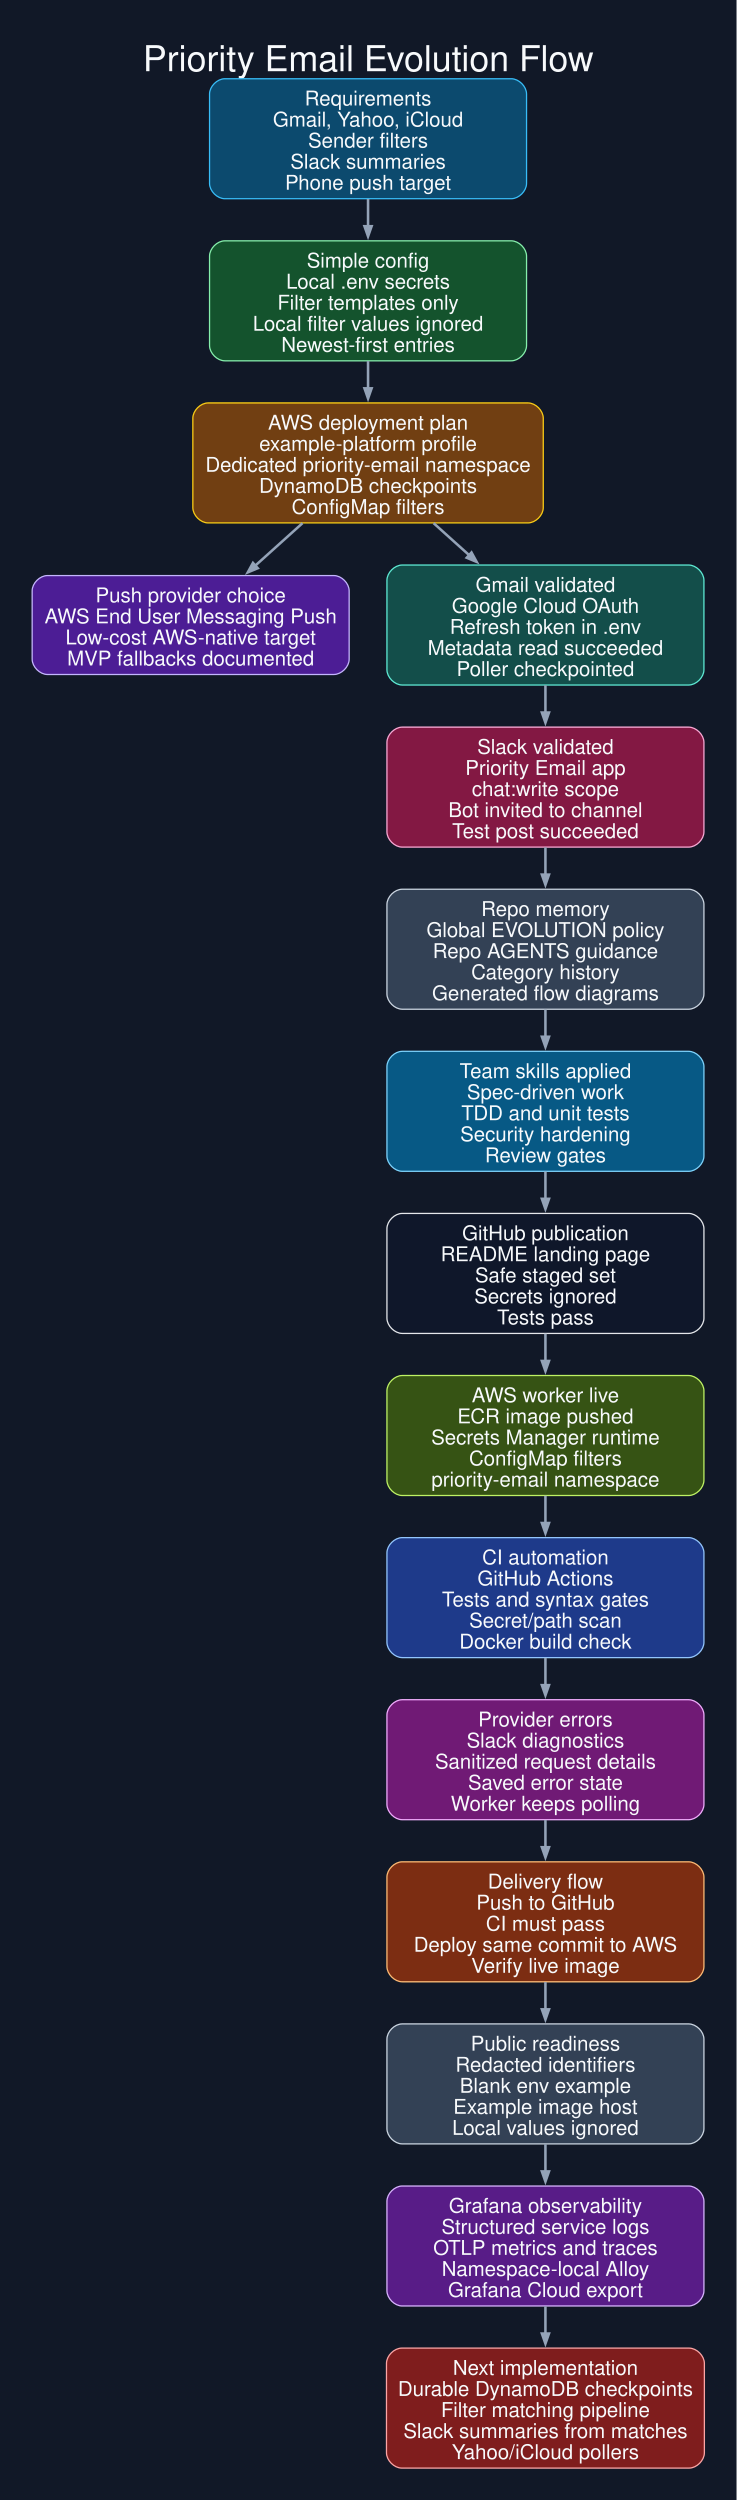
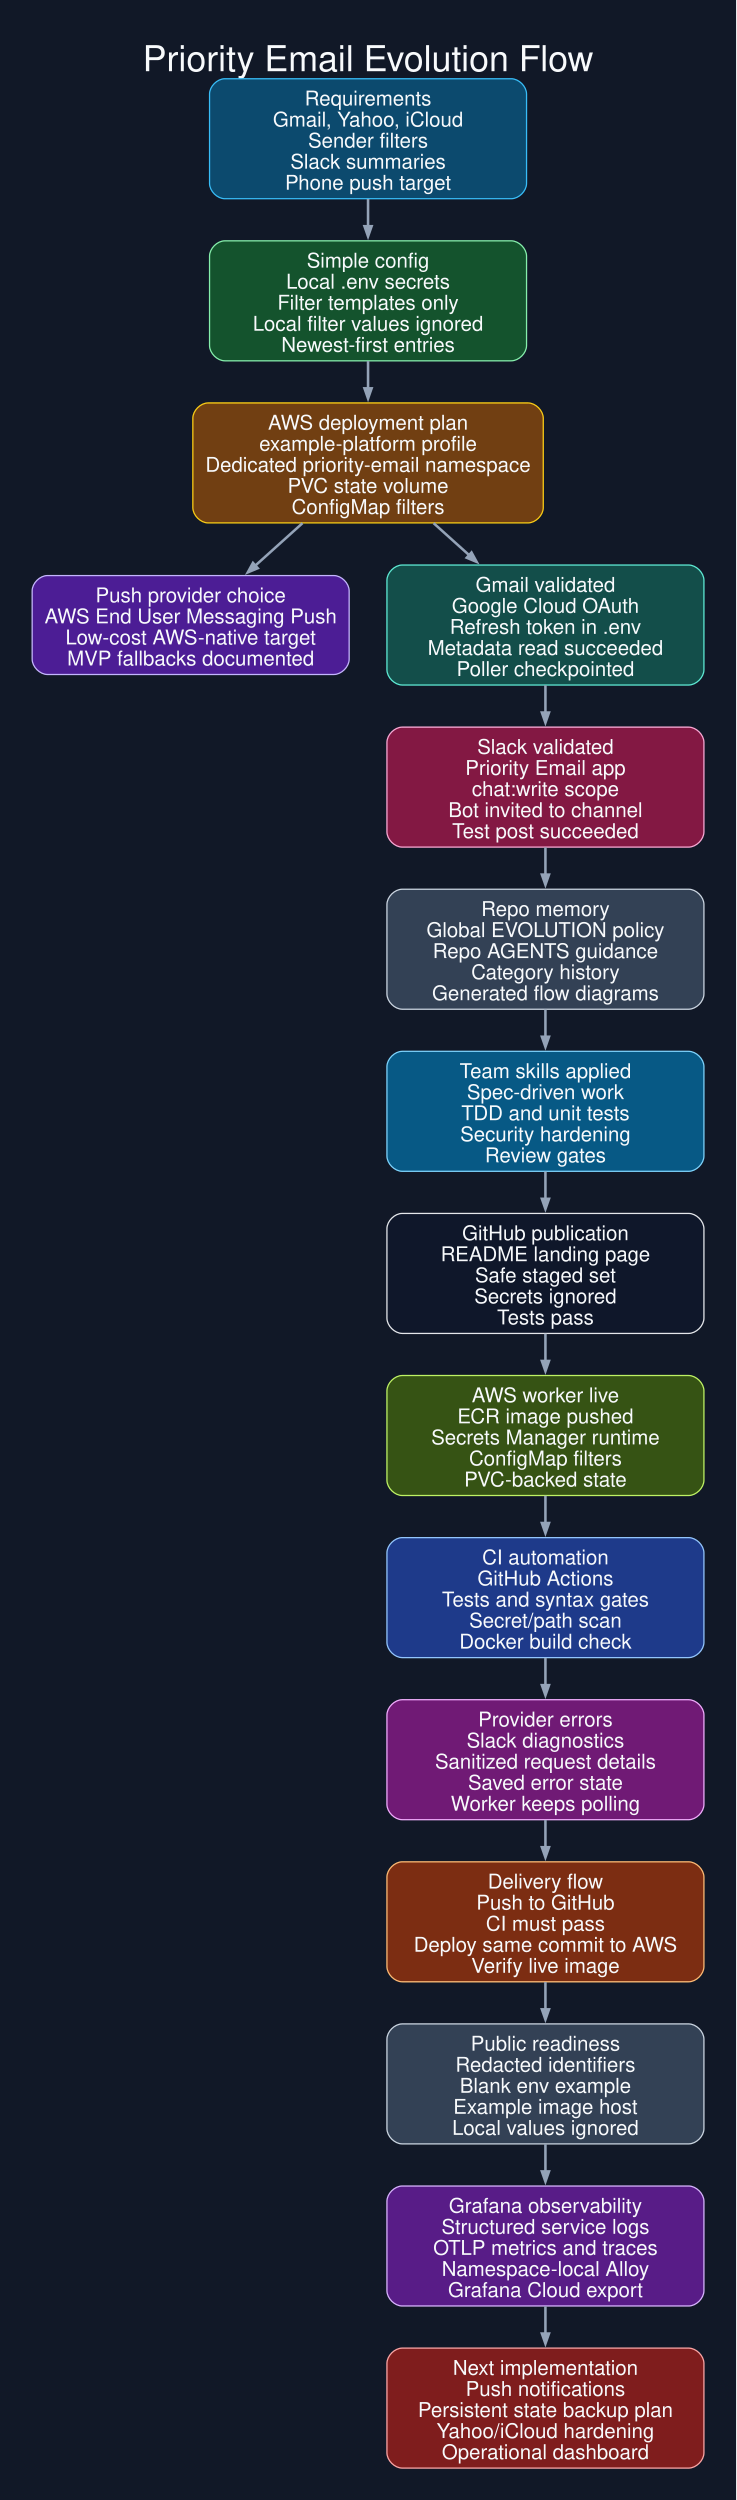
<svg xmlns="http://www.w3.org/2000/svg" width="577pt" height="1959pt" viewBox="0.00 0.00 577.00 1959.00">
  <g id="graph0" class="graph" transform="scale(1 1) rotate(0) translate(25.2 1934)">
-     <polygon fill="#111827" stroke="none" points="-25.2,25.2 -25.2,-1934 551.95,-1934 551.95,25.2 -25.2,25.2" />
-     <text xml:space="preserve" text-anchor="middle" x="263.37" y="-1878.2" font-family="Helvetica,sans-Serif" font-size="28.00" fill="#f8fafc">Priority Email Evolution Flow</text>
+     <polygon fill="#111827" stroke="none" points="-25.2,25.2 -25.2,-1934 551.6,-1934 551.6,25.2 -25.2,25.2" />
+     <text xml:space="preserve" text-anchor="middle" x="263.2" y="-1878.2" font-family="Helvetica,sans-Serif" font-size="28.00" fill="#f8fafc">Priority Email Evolution Flow</text>
    <g id="node1" class="node">
      <path fill="#0c4a6e" stroke="#38bdf8" d="M375.4,-1872.3C375.4,-1872.3 151,-1872.3 151,-1872.3 145,-1872.3 139,-1866.3 139,-1860.3 139,-1860.3 139,-1790.28 139,-1790.28 139,-1784.28 145,-1778.28 151,-1778.28 151,-1778.28 375.4,-1778.28 375.4,-1778.28 381.4,-1778.28 387.4,-1784.28 387.4,-1790.28 387.4,-1790.28 387.4,-1860.3 387.4,-1860.3 387.4,-1866.3 381.4,-1872.3 375.4,-1872.3" />
      <text xml:space="preserve" text-anchor="middle" x="263.2" y="-1851.34" font-family="Helvetica,sans-Serif" font-size="16.00" fill="#f8fafc">Requirements</text>
      <text xml:space="preserve" text-anchor="middle" x="263.2" y="-1834.84" font-family="Helvetica,sans-Serif" font-size="16.00" fill="#f8fafc">Gmail, Yahoo, iCloud</text>
      <text xml:space="preserve" text-anchor="middle" x="263.2" y="-1818.34" font-family="Helvetica,sans-Serif" font-size="16.00" fill="#f8fafc">Sender filters</text>
      <text xml:space="preserve" text-anchor="middle" x="263.2" y="-1801.84" font-family="Helvetica,sans-Serif" font-size="16.00" fill="#f8fafc">Slack summaries</text>
      <text xml:space="preserve" text-anchor="middle" x="263.2" y="-1785.34" font-family="Helvetica,sans-Serif" font-size="16.00" fill="#f8fafc">Phone push target</text>
    </g>
    <g id="node2" class="node">
      <path fill="#14532d" stroke="#86efac" d="M375.4,-1745.28C375.4,-1745.28 151,-1745.28 151,-1745.28 145,-1745.28 139,-1739.28 139,-1733.28 139,-1733.28 139,-1663.26 139,-1663.26 139,-1657.26 145,-1651.26 151,-1651.26 151,-1651.26 375.4,-1651.26 375.4,-1651.26 381.4,-1651.26 387.4,-1657.26 387.4,-1663.26 387.4,-1663.26 387.4,-1733.28 387.4,-1733.28 387.4,-1739.28 381.4,-1745.28 375.4,-1745.28" />
      <text xml:space="preserve" text-anchor="middle" x="263.2" y="-1724.32" font-family="Helvetica,sans-Serif" font-size="16.00" fill="#f8fafc">Simple config</text>
      <text xml:space="preserve" text-anchor="middle" x="263.2" y="-1707.82" font-family="Helvetica,sans-Serif" font-size="16.00" fill="#f8fafc">Local .env secrets</text>
      <text xml:space="preserve" text-anchor="middle" x="263.2" y="-1691.32" font-family="Helvetica,sans-Serif" font-size="16.00" fill="#f8fafc">Filter templates only</text>
      <text xml:space="preserve" text-anchor="middle" x="263.2" y="-1674.82" font-family="Helvetica,sans-Serif" font-size="16.00" fill="#f8fafc">Local filter values ignored</text>
      <text xml:space="preserve" text-anchor="middle" x="263.2" y="-1658.32" font-family="Helvetica,sans-Serif" font-size="16.00" fill="#f8fafc">Newest-first entries</text>
    </g>
    <g id="edge1" class="edge">
      <path fill="none" stroke="#94a3b8" stroke-width="2" d="M263.2,-1778.09C263.2,-1771.07 263.2,-1763.76 263.2,-1756.53" />
      <polygon fill="#94a3b8" stroke="#94a3b8" stroke-width="2" points="266,-1756.72 263.2,-1748.72 260.4,-1756.72 266,-1756.72" />
    </g>
    <g id="node3" class="node">
      <path fill="#713f12" stroke="#facc15" d="M388.5,-1618.26C388.5,-1618.26 137.9,-1618.26 137.9,-1618.26 131.9,-1618.26 125.91,-1612.26 125.91,-1606.26 125.91,-1606.26 125.91,-1536.24 125.91,-1536.24 125.91,-1530.24 131.91,-1524.24 137.91,-1524.24 137.91,-1524.24 388.5,-1524.24 388.5,-1524.24 394.5,-1524.24 400.5,-1530.24 400.5,-1536.24 400.5,-1536.24 400.5,-1606.26 400.5,-1606.26 400.5,-1612.26 394.5,-1618.26 388.5,-1618.26" />
      <text xml:space="preserve" text-anchor="middle" x="263.2" y="-1597.3" font-family="Helvetica,sans-Serif" font-size="16.00" fill="#f8fafc">AWS deployment plan</text>
      <text xml:space="preserve" text-anchor="middle" x="263.2" y="-1580.8" font-family="Helvetica,sans-Serif" font-size="16.00" fill="#f8fafc">example-platform profile</text>
      <text xml:space="preserve" text-anchor="middle" x="263.2" y="-1564.3" font-family="Helvetica,sans-Serif" font-size="16.00" fill="#f8fafc">Dedicated priority-email namespace</text>
-       <text xml:space="preserve" text-anchor="middle" x="263.2" y="-1547.8" font-family="Helvetica,sans-Serif" font-size="16.00" fill="#f8fafc">DynamoDB checkpoints</text>
+       <text xml:space="preserve" text-anchor="middle" x="263.2" y="-1547.8" font-family="Helvetica,sans-Serif" font-size="16.00" fill="#f8fafc">PVC state volume</text>
      <text xml:space="preserve" text-anchor="middle" x="263.2" y="-1531.3" font-family="Helvetica,sans-Serif" font-size="16.00" fill="#f8fafc">ConfigMap filters</text>
    </g>
    <g id="edge2" class="edge">
      <path fill="none" stroke="#94a3b8" stroke-width="2" d="M263.2,-1651.07C263.2,-1644.05 263.2,-1636.74 263.2,-1629.51" />
      <polygon fill="#94a3b8" stroke="#94a3b8" stroke-width="2" points="266,-1629.7 263.2,-1621.7 260.4,-1629.7 266,-1629.7" />
    </g>
    <g id="node4" class="node">
      <path fill="#4c1d95" stroke="#c4b5fd" d="M236.4,-1482.99C236.4,-1482.99 12,-1482.99 12,-1482.99 6,-1482.99 0,-1476.99 0,-1470.99 0,-1470.99 0,-1417.47 0,-1417.47 0,-1411.47 6,-1405.47 12,-1405.47 12,-1405.47 236.4,-1405.47 236.4,-1405.47 242.4,-1405.47 248.4,-1411.47 248.4,-1417.47 248.4,-1417.47 248.4,-1470.99 248.4,-1470.99 248.4,-1476.99 242.4,-1482.99 236.4,-1482.99" />
      <text xml:space="preserve" text-anchor="middle" x="124.2" y="-1462.03" font-family="Helvetica,sans-Serif" font-size="16.00" fill="#f8fafc">Push provider choice</text>
      <text xml:space="preserve" text-anchor="middle" x="124.2" y="-1445.53" font-family="Helvetica,sans-Serif" font-size="16.00" fill="#f8fafc">AWS End User Messaging Push</text>
      <text xml:space="preserve" text-anchor="middle" x="124.2" y="-1429.03" font-family="Helvetica,sans-Serif" font-size="16.00" fill="#f8fafc">Low-cost AWS-native target</text>
      <text xml:space="preserve" text-anchor="middle" x="124.2" y="-1412.53" font-family="Helvetica,sans-Serif" font-size="16.00" fill="#f8fafc">MVP fallbacks documented</text>
    </g>
    <g id="edge3" class="edge">
      <path fill="none" stroke="#94a3b8" stroke-width="2" d="M211.84,-1524.05C199.77,-1513.2 186.92,-1501.65 174.89,-1490.82" />
      <polygon fill="#94a3b8" stroke="#94a3b8" stroke-width="2" points="176.78,-1488.75 168.96,-1485.49 173.03,-1492.92 176.78,-1488.75" />
    </g>
    <g id="node5" class="node">
      <path fill="#134e4a" stroke="#5eead4" d="M514.4,-1491.24C514.4,-1491.24 290,-1491.24 290,-1491.24 284,-1491.24 278,-1485.24 278,-1479.24 278,-1479.24 278,-1409.22 278,-1409.22 278,-1403.22 284,-1397.22 290,-1397.22 290,-1397.22 514.4,-1397.22 514.4,-1397.22 520.4,-1397.22 526.4,-1403.22 526.4,-1409.22 526.4,-1409.22 526.4,-1479.24 526.4,-1479.24 526.4,-1485.24 520.4,-1491.24 514.4,-1491.24" />
      <text xml:space="preserve" text-anchor="middle" x="402.2" y="-1470.28" font-family="Helvetica,sans-Serif" font-size="16.00" fill="#f8fafc">Gmail validated</text>
      <text xml:space="preserve" text-anchor="middle" x="402.2" y="-1453.78" font-family="Helvetica,sans-Serif" font-size="16.00" fill="#f8fafc">Google Cloud OAuth</text>
      <text xml:space="preserve" text-anchor="middle" x="402.2" y="-1437.28" font-family="Helvetica,sans-Serif" font-size="16.00" fill="#f8fafc">Refresh token in .env</text>
      <text xml:space="preserve" text-anchor="middle" x="402.2" y="-1420.78" font-family="Helvetica,sans-Serif" font-size="16.00" fill="#f8fafc">Metadata read succeeded</text>
      <text xml:space="preserve" text-anchor="middle" x="402.2" y="-1404.28" font-family="Helvetica,sans-Serif" font-size="16.00" fill="#f8fafc">Poller checkpointed</text>
    </g>
    <g id="edge4" class="edge">
      <path fill="none" stroke="#94a3b8" stroke-width="2" d="M314.56,-1524.05C323.66,-1515.87 333.19,-1507.3 342.49,-1498.93" />
      <polygon fill="#94a3b8" stroke="#94a3b8" stroke-width="2" points="344.26,-1501.11 348.33,-1493.68 340.51,-1496.95 344.26,-1501.11" />
    </g>
    <g id="node6" class="node">
      <path fill="#831843" stroke="#f9a8d4" d="M514.4,-1364.22C514.4,-1364.22 290,-1364.22 290,-1364.22 284,-1364.22 278,-1358.22 278,-1352.22 278,-1352.22 278,-1282.2 278,-1282.2 278,-1276.2 284,-1270.2 290,-1270.2 290,-1270.2 514.4,-1270.2 514.4,-1270.2 520.4,-1270.2 526.4,-1276.2 526.4,-1282.2 526.4,-1282.2 526.4,-1352.22 526.4,-1352.22 526.4,-1358.22 520.4,-1364.22 514.4,-1364.22" />
      <text xml:space="preserve" text-anchor="middle" x="402.2" y="-1343.26" font-family="Helvetica,sans-Serif" font-size="16.00" fill="#f8fafc">Slack validated</text>
      <text xml:space="preserve" text-anchor="middle" x="402.2" y="-1326.76" font-family="Helvetica,sans-Serif" font-size="16.00" fill="#f8fafc">Priority Email app</text>
      <text xml:space="preserve" text-anchor="middle" x="402.2" y="-1310.26" font-family="Helvetica,sans-Serif" font-size="16.00" fill="#f8fafc">chat:write scope</text>
      <text xml:space="preserve" text-anchor="middle" x="402.2" y="-1293.76" font-family="Helvetica,sans-Serif" font-size="16.00" fill="#f8fafc">Bot invited to channel</text>
      <text xml:space="preserve" text-anchor="middle" x="402.2" y="-1277.26" font-family="Helvetica,sans-Serif" font-size="16.00" fill="#f8fafc">Test post succeeded</text>
    </g>
    <g id="edge5" class="edge">
      <path fill="none" stroke="#94a3b8" stroke-width="2" d="M402.2,-1397.03C402.2,-1390.01 402.2,-1382.7 402.2,-1375.47" />
      <polygon fill="#94a3b8" stroke="#94a3b8" stroke-width="2" points="405,-1375.66 402.2,-1367.66 399.4,-1375.66 405,-1375.66" />
    </g>
    <g id="node7" class="node">
      <path fill="#334155" stroke="#cbd5e1" d="M514.4,-1237.2C514.4,-1237.2 290,-1237.2 290,-1237.2 284,-1237.2 278,-1231.2 278,-1225.2 278,-1225.2 278,-1155.18 278,-1155.18 278,-1149.18 284,-1143.18 290,-1143.18 290,-1143.18 514.4,-1143.18 514.4,-1143.18 520.4,-1143.18 526.4,-1149.18 526.4,-1155.18 526.4,-1155.18 526.4,-1225.2 526.4,-1225.2 526.4,-1231.2 520.4,-1237.2 514.4,-1237.2" />
      <text xml:space="preserve" text-anchor="middle" x="402.2" y="-1216.24" font-family="Helvetica,sans-Serif" font-size="16.00" fill="#f8fafc">Repo memory</text>
      <text xml:space="preserve" text-anchor="middle" x="402.2" y="-1199.74" font-family="Helvetica,sans-Serif" font-size="16.00" fill="#f8fafc">Global EVOLUTION policy</text>
      <text xml:space="preserve" text-anchor="middle" x="402.2" y="-1183.24" font-family="Helvetica,sans-Serif" font-size="16.00" fill="#f8fafc">Repo AGENTS guidance</text>
      <text xml:space="preserve" text-anchor="middle" x="402.2" y="-1166.74" font-family="Helvetica,sans-Serif" font-size="16.00" fill="#f8fafc">Category history</text>
      <text xml:space="preserve" text-anchor="middle" x="402.2" y="-1150.24" font-family="Helvetica,sans-Serif" font-size="16.00" fill="#f8fafc">Generated flow diagrams</text>
    </g>
    <g id="edge6" class="edge">
      <path fill="none" stroke="#94a3b8" stroke-width="2" d="M402.2,-1270.01C402.2,-1262.99 402.2,-1255.68 402.2,-1248.45" />
      <polygon fill="#94a3b8" stroke="#94a3b8" stroke-width="2" points="405,-1248.64 402.2,-1240.64 399.4,-1248.64 405,-1248.64" />
    </g>
    <g id="node8" class="node">
      <path fill="#075985" stroke="#7dd3fc" d="M514.4,-1110.18C514.4,-1110.18 290,-1110.18 290,-1110.18 284,-1110.18 278,-1104.18 278,-1098.18 278,-1098.18 278,-1028.16 278,-1028.16 278,-1022.16 284,-1016.16 290,-1016.16 290,-1016.16 514.4,-1016.16 514.4,-1016.16 520.4,-1016.16 526.4,-1022.16 526.4,-1028.16 526.4,-1028.16 526.4,-1098.18 526.4,-1098.18 526.4,-1104.18 520.4,-1110.18 514.4,-1110.18" />
      <text xml:space="preserve" text-anchor="middle" x="402.2" y="-1089.22" font-family="Helvetica,sans-Serif" font-size="16.00" fill="#f8fafc">Team skills applied</text>
      <text xml:space="preserve" text-anchor="middle" x="402.2" y="-1072.72" font-family="Helvetica,sans-Serif" font-size="16.00" fill="#f8fafc">Spec-driven work</text>
      <text xml:space="preserve" text-anchor="middle" x="402.2" y="-1056.22" font-family="Helvetica,sans-Serif" font-size="16.00" fill="#f8fafc">TDD and unit tests</text>
      <text xml:space="preserve" text-anchor="middle" x="402.2" y="-1039.72" font-family="Helvetica,sans-Serif" font-size="16.00" fill="#f8fafc">Security hardening</text>
      <text xml:space="preserve" text-anchor="middle" x="402.2" y="-1023.22" font-family="Helvetica,sans-Serif" font-size="16.00" fill="#f8fafc">Review gates</text>
    </g>
    <g id="edge7" class="edge">
      <path fill="none" stroke="#94a3b8" stroke-width="2" d="M402.2,-1142.99C402.2,-1135.97 402.2,-1128.66 402.2,-1121.43" />
      <polygon fill="#94a3b8" stroke="#94a3b8" stroke-width="2" points="405,-1121.62 402.2,-1113.62 399.4,-1121.62 405,-1121.62" />
    </g>
    <g id="node9" class="node">
      <path fill="#0f172a" stroke="#e5e7eb" d="M514.4,-983.16C514.4,-983.16 290,-983.16 290,-983.16 284,-983.16 278,-977.16 278,-971.16 278,-971.16 278,-901.14 278,-901.14 278,-895.14 284,-889.14 290,-889.14 290,-889.14 514.4,-889.14 514.4,-889.14 520.4,-889.14 526.4,-895.14 526.4,-901.14 526.4,-901.14 526.4,-971.16 526.4,-971.16 526.4,-977.16 520.4,-983.16 514.4,-983.16" />
      <text xml:space="preserve" text-anchor="middle" x="402.2" y="-962.2" font-family="Helvetica,sans-Serif" font-size="16.00" fill="#f8fafc">GitHub publication</text>
      <text xml:space="preserve" text-anchor="middle" x="402.2" y="-945.7" font-family="Helvetica,sans-Serif" font-size="16.00" fill="#f8fafc">README landing page</text>
      <text xml:space="preserve" text-anchor="middle" x="402.2" y="-929.2" font-family="Helvetica,sans-Serif" font-size="16.00" fill="#f8fafc">Safe staged set</text>
      <text xml:space="preserve" text-anchor="middle" x="402.2" y="-912.7" font-family="Helvetica,sans-Serif" font-size="16.00" fill="#f8fafc">Secrets ignored</text>
      <text xml:space="preserve" text-anchor="middle" x="402.2" y="-896.2" font-family="Helvetica,sans-Serif" font-size="16.00" fill="#f8fafc">Tests pass</text>
    </g>
    <g id="edge8" class="edge">
      <path fill="none" stroke="#94a3b8" stroke-width="2" d="M402.2,-1015.97C402.2,-1008.95 402.2,-1001.64 402.2,-994.41" />
      <polygon fill="#94a3b8" stroke="#94a3b8" stroke-width="2" points="405,-994.6 402.2,-986.6 399.4,-994.6 405,-994.6" />
    </g>
    <g id="node10" class="node">
      <path fill="#365314" stroke="#bef264" d="M514.4,-856.14C514.4,-856.14 290,-856.14 290,-856.14 284,-856.14 278,-850.14 278,-844.14 278,-844.14 278,-774.12 278,-774.12 278,-768.12 284,-762.12 290,-762.12 290,-762.12 514.4,-762.12 514.4,-762.12 520.4,-762.12 526.4,-768.12 526.4,-774.12 526.4,-774.12 526.4,-844.14 526.4,-844.14 526.4,-850.14 520.4,-856.14 514.4,-856.14" />
      <text xml:space="preserve" text-anchor="middle" x="402.2" y="-835.18" font-family="Helvetica,sans-Serif" font-size="16.00" fill="#f8fafc">AWS worker live</text>
      <text xml:space="preserve" text-anchor="middle" x="402.2" y="-818.68" font-family="Helvetica,sans-Serif" font-size="16.00" fill="#f8fafc">ECR image pushed</text>
      <text xml:space="preserve" text-anchor="middle" x="402.2" y="-802.18" font-family="Helvetica,sans-Serif" font-size="16.00" fill="#f8fafc">Secrets Manager runtime</text>
      <text xml:space="preserve" text-anchor="middle" x="402.2" y="-785.68" font-family="Helvetica,sans-Serif" font-size="16.00" fill="#f8fafc">ConfigMap filters</text>
-       <text xml:space="preserve" text-anchor="middle" x="402.2" y="-769.18" font-family="Helvetica,sans-Serif" font-size="16.00" fill="#f8fafc">priority-email namespace</text>
+       <text xml:space="preserve" text-anchor="middle" x="402.2" y="-769.18" font-family="Helvetica,sans-Serif" font-size="16.00" fill="#f8fafc">PVC-backed state</text>
    </g>
    <g id="edge9" class="edge">
      <path fill="none" stroke="#94a3b8" stroke-width="2" d="M402.2,-888.95C402.2,-881.93 402.2,-874.62 402.2,-867.39" />
      <polygon fill="#94a3b8" stroke="#94a3b8" stroke-width="2" points="405,-867.58 402.2,-859.58 399.4,-867.58 405,-867.58" />
    </g>
    <g id="node11" class="node">
      <path fill="#1e3a8a" stroke="#93c5fd" d="M514.4,-729.12C514.4,-729.12 290,-729.12 290,-729.12 284,-729.12 278,-723.12 278,-717.12 278,-717.12 278,-647.1 278,-647.1 278,-641.1 284,-635.1 290,-635.1 290,-635.1 514.4,-635.1 514.4,-635.1 520.4,-635.1 526.4,-641.1 526.4,-647.1 526.4,-647.1 526.4,-717.12 526.4,-717.12 526.4,-723.12 520.4,-729.12 514.4,-729.12" />
      <text xml:space="preserve" text-anchor="middle" x="402.2" y="-708.16" font-family="Helvetica,sans-Serif" font-size="16.00" fill="#f8fafc">CI automation</text>
      <text xml:space="preserve" text-anchor="middle" x="402.2" y="-691.66" font-family="Helvetica,sans-Serif" font-size="16.00" fill="#f8fafc">GitHub Actions</text>
      <text xml:space="preserve" text-anchor="middle" x="402.2" y="-675.16" font-family="Helvetica,sans-Serif" font-size="16.00" fill="#f8fafc">Tests and syntax gates</text>
      <text xml:space="preserve" text-anchor="middle" x="402.2" y="-658.66" font-family="Helvetica,sans-Serif" font-size="16.00" fill="#f8fafc">Secret/path scan</text>
      <text xml:space="preserve" text-anchor="middle" x="402.2" y="-642.16" font-family="Helvetica,sans-Serif" font-size="16.00" fill="#f8fafc">Docker build check</text>
    </g>
    <g id="edge10" class="edge">
      <path fill="none" stroke="#94a3b8" stroke-width="2" d="M402.2,-761.93C402.2,-754.91 402.2,-747.6 402.2,-740.37" />
      <polygon fill="#94a3b8" stroke="#94a3b8" stroke-width="2" points="405,-740.56 402.2,-732.56 399.4,-740.56 405,-740.56" />
    </g>
    <g id="node12" class="node">
      <path fill="#701a75" stroke="#f0abfc" d="M514.4,-602.1C514.4,-602.1 290,-602.1 290,-602.1 284,-602.1 278,-596.1 278,-590.1 278,-590.1 278,-520.08 278,-520.08 278,-514.08 284,-508.08 290,-508.08 290,-508.08 514.4,-508.08 514.4,-508.08 520.4,-508.08 526.4,-514.08 526.4,-520.08 526.4,-520.08 526.4,-590.1 526.4,-590.1 526.4,-596.1 520.4,-602.1 514.4,-602.1" />
      <text xml:space="preserve" text-anchor="middle" x="402.2" y="-581.14" font-family="Helvetica,sans-Serif" font-size="16.00" fill="#f8fafc">Provider errors</text>
      <text xml:space="preserve" text-anchor="middle" x="402.2" y="-564.64" font-family="Helvetica,sans-Serif" font-size="16.00" fill="#f8fafc">Slack diagnostics</text>
      <text xml:space="preserve" text-anchor="middle" x="402.2" y="-548.14" font-family="Helvetica,sans-Serif" font-size="16.00" fill="#f8fafc">Sanitized request details</text>
      <text xml:space="preserve" text-anchor="middle" x="402.2" y="-531.64" font-family="Helvetica,sans-Serif" font-size="16.00" fill="#f8fafc">Saved error state</text>
      <text xml:space="preserve" text-anchor="middle" x="402.2" y="-515.14" font-family="Helvetica,sans-Serif" font-size="16.00" fill="#f8fafc">Worker keeps polling</text>
    </g>
    <g id="edge11" class="edge">
      <path fill="none" stroke="#94a3b8" stroke-width="2" d="M402.2,-634.91C402.2,-627.89 402.2,-620.58 402.2,-613.35" />
      <polygon fill="#94a3b8" stroke="#94a3b8" stroke-width="2" points="405,-613.54 402.2,-605.54 399.4,-613.54 405,-613.54" />
    </g>
    <g id="node13" class="node">
      <path fill="#7c2d12" stroke="#fdba74" d="M514.4,-475.08C514.4,-475.08 290,-475.08 290,-475.08 284,-475.08 278,-469.08 278,-463.08 278,-463.08 278,-393.06 278,-393.06 278,-387.06 284,-381.06 290,-381.06 290,-381.06 514.4,-381.06 514.4,-381.06 520.4,-381.06 526.4,-387.06 526.4,-393.06 526.4,-393.06 526.4,-463.08 526.4,-463.08 526.4,-469.08 520.4,-475.08 514.4,-475.08" />
      <text xml:space="preserve" text-anchor="middle" x="402.2" y="-454.12" font-family="Helvetica,sans-Serif" font-size="16.00" fill="#f8fafc">Delivery flow</text>
      <text xml:space="preserve" text-anchor="middle" x="402.2" y="-437.62" font-family="Helvetica,sans-Serif" font-size="16.00" fill="#f8fafc">Push to GitHub</text>
      <text xml:space="preserve" text-anchor="middle" x="402.2" y="-421.12" font-family="Helvetica,sans-Serif" font-size="16.00" fill="#f8fafc">CI must pass</text>
      <text xml:space="preserve" text-anchor="middle" x="402.2" y="-404.62" font-family="Helvetica,sans-Serif" font-size="16.00" fill="#f8fafc">Deploy same commit to AWS</text>
      <text xml:space="preserve" text-anchor="middle" x="402.2" y="-388.12" font-family="Helvetica,sans-Serif" font-size="16.00" fill="#f8fafc">Verify live image</text>
    </g>
    <g id="edge12" class="edge">
      <path fill="none" stroke="#94a3b8" stroke-width="2" d="M402.2,-507.89C402.2,-500.87 402.2,-493.56 402.2,-486.33" />
      <polygon fill="#94a3b8" stroke="#94a3b8" stroke-width="2" points="405,-486.52 402.2,-478.52 399.4,-486.52 405,-486.52" />
    </g>
    <g id="node14" class="node">
      <path fill="#334155" stroke="#cbd5e1" d="M514.4,-348.06C514.4,-348.06 290,-348.06 290,-348.06 284,-348.06 278,-342.06 278,-336.06 278,-336.06 278,-266.04 278,-266.04 278,-260.04 284,-254.04 290,-254.04 290,-254.04 514.4,-254.04 514.4,-254.04 520.4,-254.04 526.4,-260.04 526.4,-266.04 526.4,-266.04 526.4,-336.06 526.4,-336.06 526.4,-342.06 520.4,-348.06 514.4,-348.06" />
      <text xml:space="preserve" text-anchor="middle" x="402.2" y="-327.1" font-family="Helvetica,sans-Serif" font-size="16.00" fill="#f8fafc">Public readiness</text>
      <text xml:space="preserve" text-anchor="middle" x="402.2" y="-310.6" font-family="Helvetica,sans-Serif" font-size="16.00" fill="#f8fafc">Redacted identifiers</text>
      <text xml:space="preserve" text-anchor="middle" x="402.2" y="-294.1" font-family="Helvetica,sans-Serif" font-size="16.00" fill="#f8fafc">Blank env example</text>
      <text xml:space="preserve" text-anchor="middle" x="402.2" y="-277.6" font-family="Helvetica,sans-Serif" font-size="16.00" fill="#f8fafc">Example image host</text>
      <text xml:space="preserve" text-anchor="middle" x="402.2" y="-261.1" font-family="Helvetica,sans-Serif" font-size="16.00" fill="#f8fafc">Local values ignored</text>
    </g>
    <g id="edge13" class="edge">
      <path fill="none" stroke="#94a3b8" stroke-width="2" d="M402.2,-380.87C402.2,-373.85 402.2,-366.54 402.2,-359.31" />
      <polygon fill="#94a3b8" stroke="#94a3b8" stroke-width="2" points="405,-359.5 402.2,-351.5 399.4,-359.5 405,-359.5" />
    </g>
    <g id="node15" class="node">
      <path fill="#581c87" stroke="#d8b4fe" d="M514.4,-221.04C514.4,-221.04 290,-221.04 290,-221.04 284,-221.04 278,-215.04 278,-209.04 278,-209.04 278,-139.02 278,-139.02 278,-133.02 284,-127.02 290,-127.02 290,-127.02 514.4,-127.02 514.4,-127.02 520.4,-127.02 526.4,-133.02 526.4,-139.02 526.4,-139.02 526.4,-209.04 526.4,-209.04 526.4,-215.04 520.4,-221.04 514.4,-221.04" />
      <text xml:space="preserve" text-anchor="middle" x="402.2" y="-200.08" font-family="Helvetica,sans-Serif" font-size="16.00" fill="#f8fafc">Grafana observability</text>
      <text xml:space="preserve" text-anchor="middle" x="402.2" y="-183.58" font-family="Helvetica,sans-Serif" font-size="16.00" fill="#f8fafc">Structured service logs</text>
      <text xml:space="preserve" text-anchor="middle" x="402.2" y="-167.08" font-family="Helvetica,sans-Serif" font-size="16.00" fill="#f8fafc">OTLP metrics and traces</text>
      <text xml:space="preserve" text-anchor="middle" x="402.2" y="-150.58" font-family="Helvetica,sans-Serif" font-size="16.00" fill="#f8fafc">Namespace-local Alloy</text>
      <text xml:space="preserve" text-anchor="middle" x="402.2" y="-134.08" font-family="Helvetica,sans-Serif" font-size="16.00" fill="#f8fafc">Grafana Cloud export</text>
    </g>
    <g id="edge14" class="edge">
      <path fill="none" stroke="#94a3b8" stroke-width="2" d="M402.2,-253.85C402.2,-246.83 402.2,-239.52 402.2,-232.29" />
      <polygon fill="#94a3b8" stroke="#94a3b8" stroke-width="2" points="405,-232.48 402.2,-224.48 399.4,-232.48 405,-232.48" />
    </g>
    <g id="node16" class="node">
-       <path fill="#7f1d1d" stroke="#fca5a5" d="M514.75,-94.02C514.75,-94.02 289.65,-94.02 289.65,-94.02 283.65,-94.02 277.65,-88.02 277.65,-82.02 277.65,-82.02 277.65,-12 277.65,-12 277.65,-6 283.65,0 289.65,0 289.65,0 514.75,0 514.75,0 520.75,0 526.75,-6 526.75,-12 526.75,-12 526.75,-82.02 526.75,-82.02 526.75,-88.02 520.75,-94.02 514.75,-94.02" />
+       <path fill="#7f1d1d" stroke="#fca5a5" d="M514.4,-94.02C514.4,-94.02 290,-94.02 290,-94.02 284,-94.02 278,-88.02 278,-82.02 278,-82.02 278,-12 278,-12 278,-6 284,0 290,0 290,0 514.4,0 514.4,0 520.4,0 526.4,-6 526.4,-12 526.4,-12 526.4,-82.02 526.4,-82.02 526.4,-88.02 520.4,-94.02 514.4,-94.02" />
      <text xml:space="preserve" text-anchor="middle" x="402.2" y="-73.06" font-family="Helvetica,sans-Serif" font-size="16.00" fill="#f8fafc">Next implementation</text>
-       <text xml:space="preserve" text-anchor="middle" x="402.2" y="-56.56" font-family="Helvetica,sans-Serif" font-size="16.00" fill="#f8fafc">Durable DynamoDB checkpoints</text>
-       <text xml:space="preserve" text-anchor="middle" x="402.2" y="-40.06" font-family="Helvetica,sans-Serif" font-size="16.00" fill="#f8fafc">Filter matching pipeline</text>
-       <text xml:space="preserve" text-anchor="middle" x="402.2" y="-23.56" font-family="Helvetica,sans-Serif" font-size="16.00" fill="#f8fafc">Slack summaries from matches</text>
-       <text xml:space="preserve" text-anchor="middle" x="402.2" y="-7.06" font-family="Helvetica,sans-Serif" font-size="16.00" fill="#f8fafc">Yahoo/iCloud pollers</text>
+       <text xml:space="preserve" text-anchor="middle" x="402.2" y="-56.56" font-family="Helvetica,sans-Serif" font-size="16.00" fill="#f8fafc">Push notifications</text>
+       <text xml:space="preserve" text-anchor="middle" x="402.2" y="-40.06" font-family="Helvetica,sans-Serif" font-size="16.00" fill="#f8fafc">Persistent state backup plan</text>
+       <text xml:space="preserve" text-anchor="middle" x="402.2" y="-23.56" font-family="Helvetica,sans-Serif" font-size="16.00" fill="#f8fafc">Yahoo/iCloud hardening</text>
+       <text xml:space="preserve" text-anchor="middle" x="402.2" y="-7.06" font-family="Helvetica,sans-Serif" font-size="16.00" fill="#f8fafc">Operational dashboard</text>
    </g>
    <g id="edge15" class="edge">
      <path fill="none" stroke="#94a3b8" stroke-width="2" d="M402.2,-126.83C402.2,-119.81 402.2,-112.5 402.2,-105.27" />
      <polygon fill="#94a3b8" stroke="#94a3b8" stroke-width="2" points="405,-105.46 402.2,-97.46 399.4,-105.46 405,-105.46" />
    </g>
  </g>
</svg>
